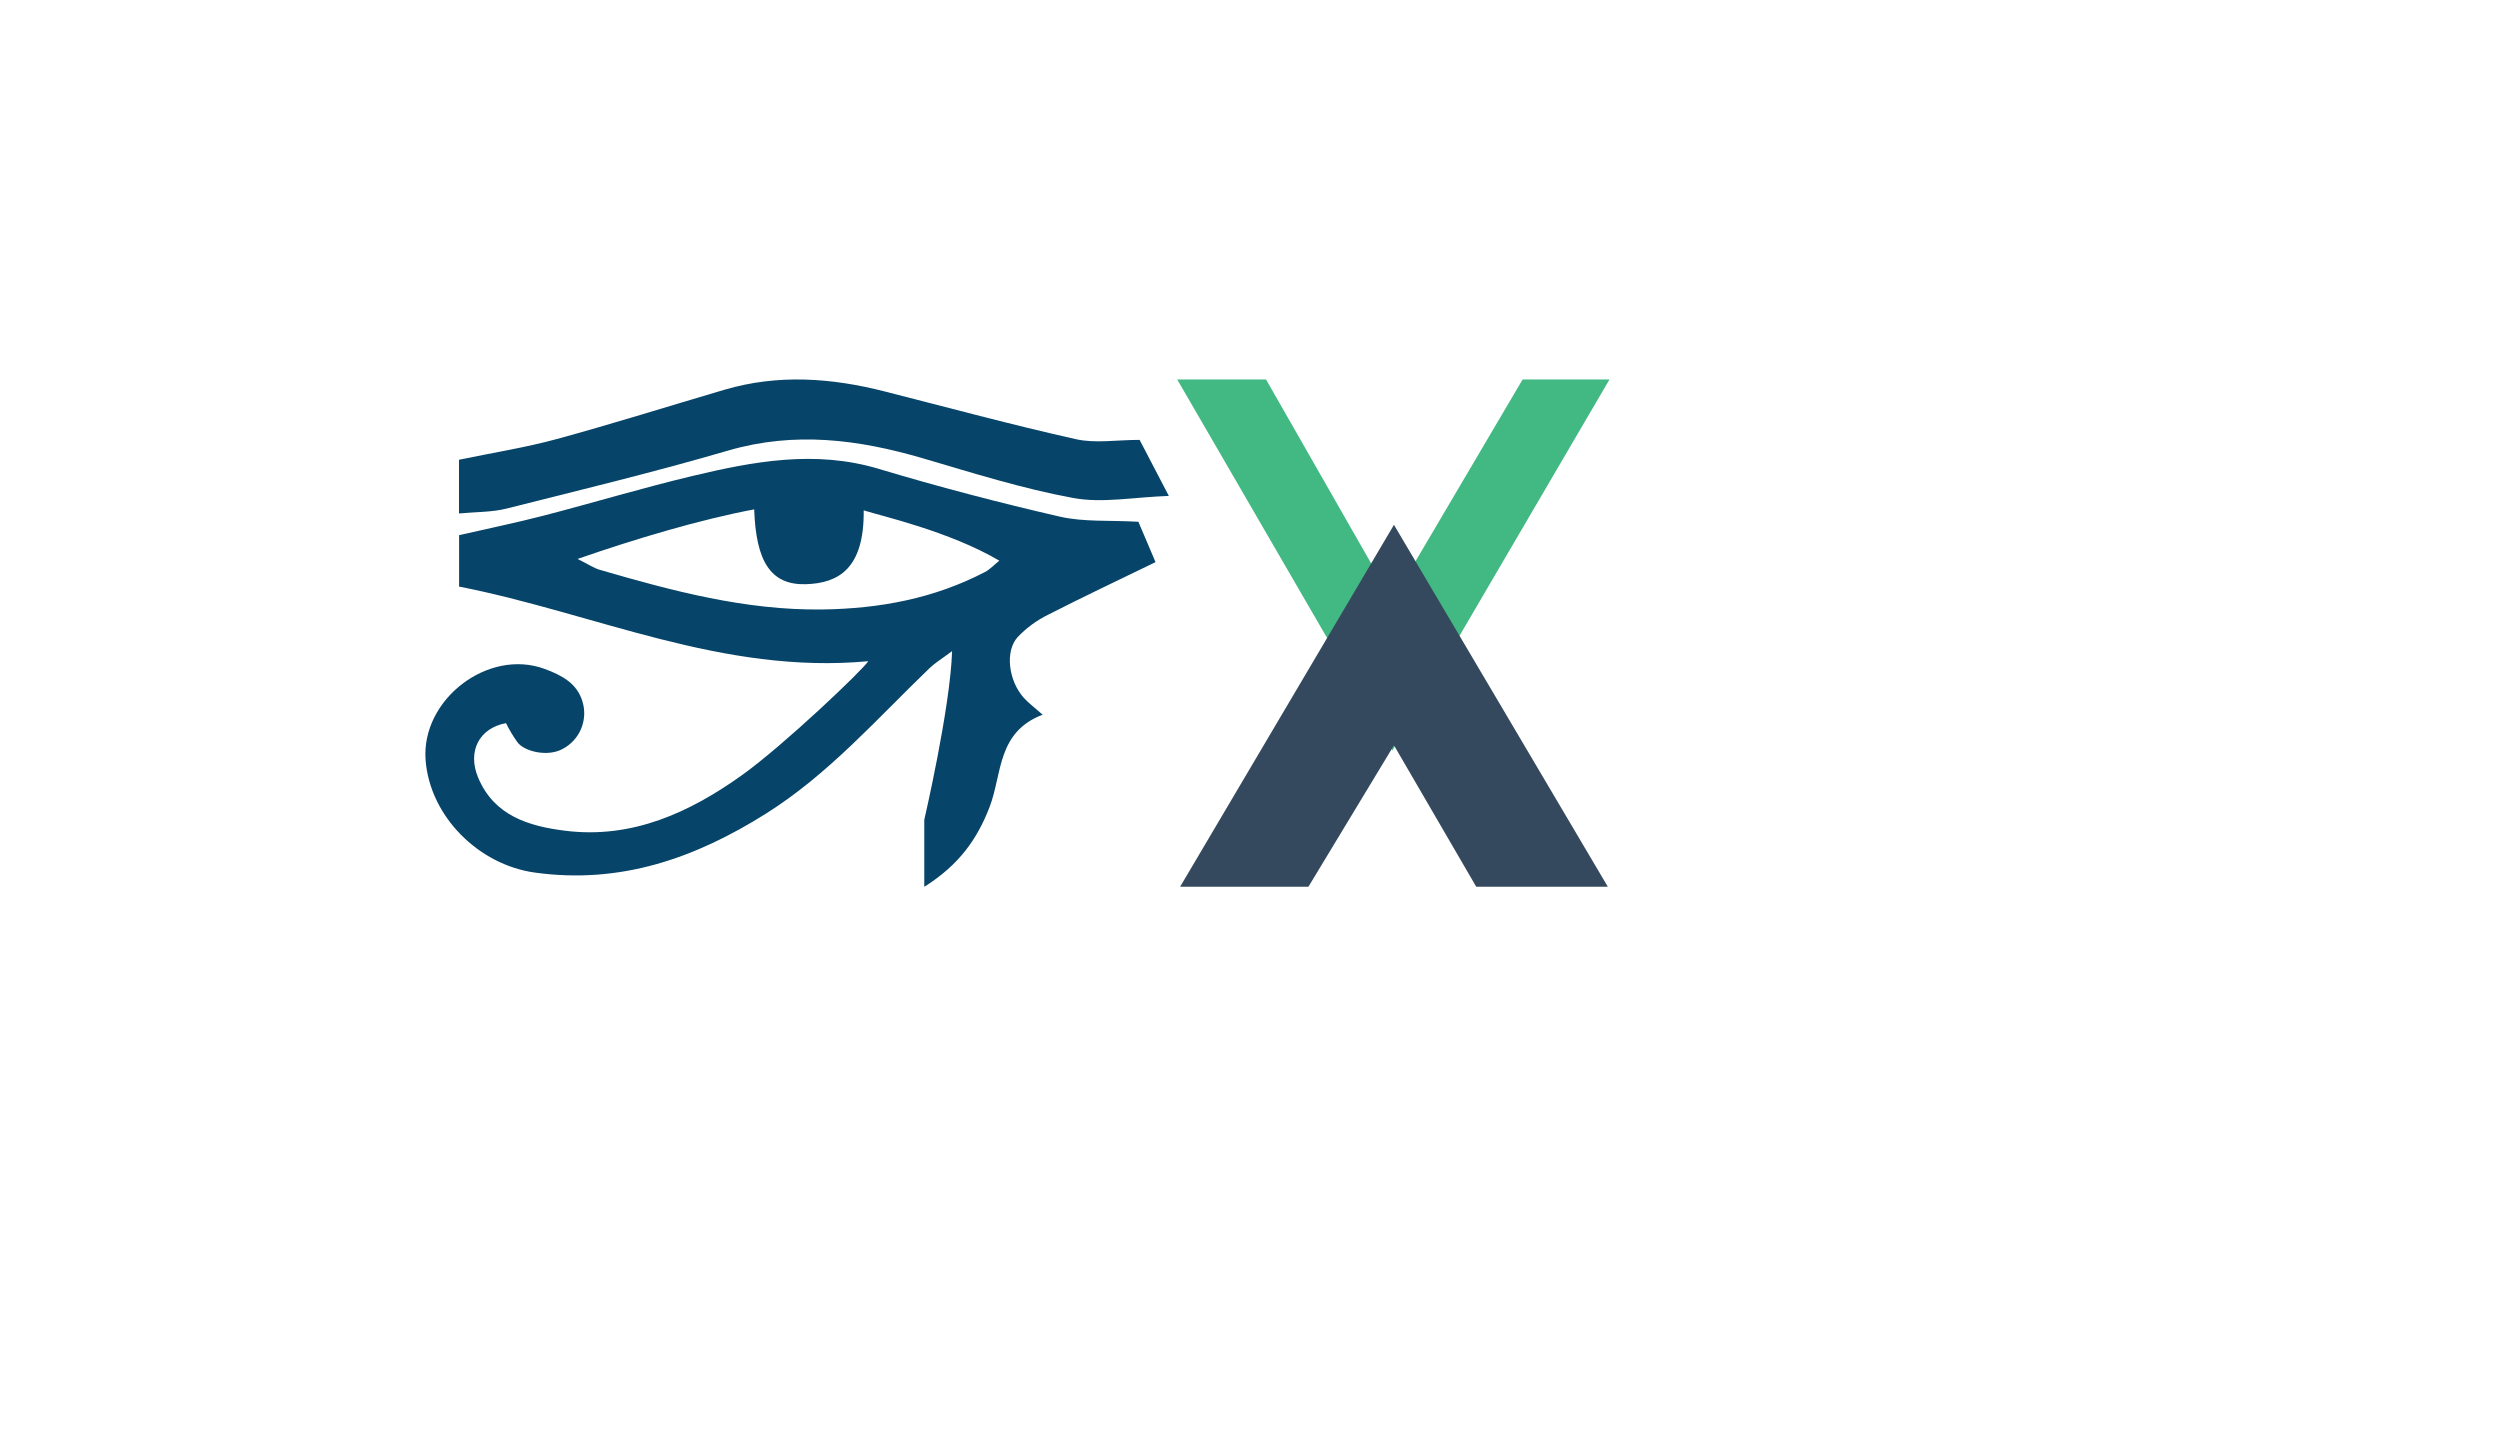
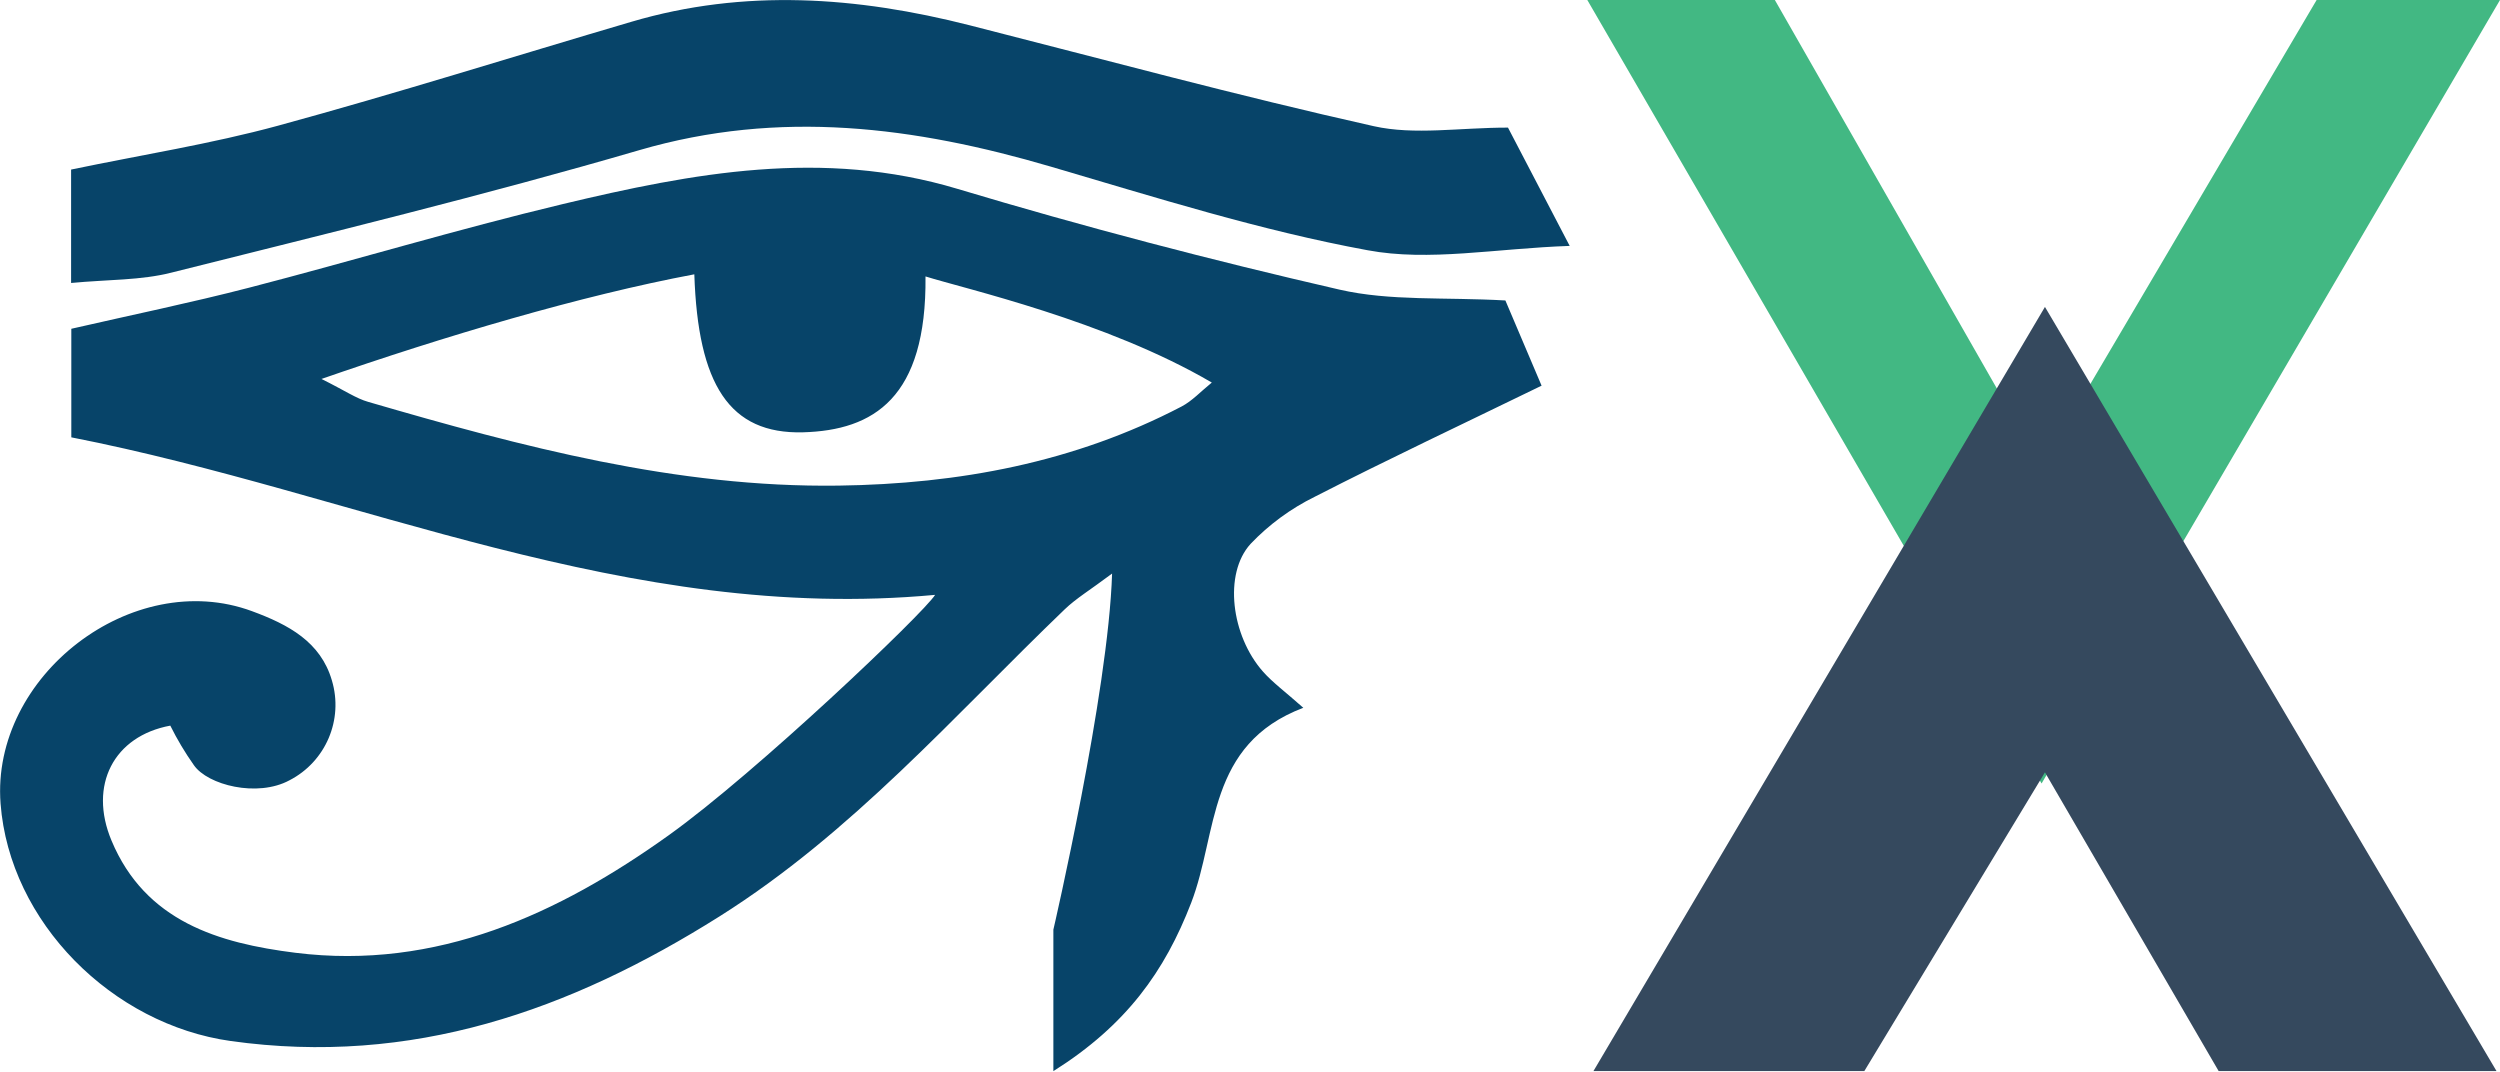
- <svg xmlns="http://www.w3.org/2000/svg" id="Final_icon" data-name="Final icon" viewBox="0 0 1218.9 708.66">
+ <svg xmlns="http://www.w3.org/2000/svg" id="Final_icon" data-name="Final icon" viewBox="0 0 577.36 247.35">
  <defs>
    <style>.cls-1{fill:#42b883;}.cls-2{fill:#35495e;}.cls-3{fill:#074469;}</style>
  </defs>
-   <polygon class="cls-1" points="784.73 185 742.38 185 678.86 292.79 617.26 185 573.95 185 678.86 365.94 784.73 185" />
-   <polygon class="cls-2" points="783.92 432.35 679.64 255.88 575.37 432.35 637.93 432.35 679.64 363.37 719.75 432.35 783.92 432.35" />
-   <path class="cls-3" d="M246.7,352.58c-13.05,2.41-18.93,13.74-13.59,26.52,7.82,18.73,24.79,23.72,42.49,25.94,32.66,4.08,60.86-9,86.23-27.16,20.24-14.49,58.86-51.26,61.5-55.5C352.17,329,290.17,299,223.84,286V260.93c13.89-3.19,27.57-6,41.06-9.49,24.16-6.26,48.09-13.49,72.36-19.29,30.06-7.19,60.15-12.87,91.21-3.54,29.12,8.74,58.59,16.46,88.22,23.27,11.7,2.69,24.24,1.71,38.34,2.51l8.36,19.68c-18.28,8.9-35.49,17-52.4,25.66a52.51,52.51,0,0,0-14.82,10.89c-6.26,6.9-4.46,21.17,2.86,29.46,2.22,2.52,5,4.54,9.33,8.38-22.34,8.49-19.7,28.95-25.88,45-6.11,15.85-15,28.32-31.84,38.91,0-18.15,0-32.67,0-32.67s12.71-54.73,13.56-82.24c-5.13,3.84-8.33,5.75-10.95,8.27-25.65,24.64-49.11,51.63-79.67,70.88-34.64,21.82-71.13,34.65-112.9,28.81-27.37-3.82-51.09-27.42-53.18-54.84-2.24-29.49,30.47-54.63,58.08-44.43,8.41,3.1,15.84,7.07,18.44,16a19.61,19.61,0,0,1-9.81,23.06c-7.4,4-18.88,1.11-22.07-3.51A69.2,69.2,0,0,1,246.7,352.58Zm34.9-80.07c5.52,2.75,8,4.5,10.8,5.3,35.51,10.34,71.15,19.85,108.62,19.34,27.76-.38,54.41-5.32,79.21-18.26,2.45-1.28,4.44-3.47,7-5.54-24.43-14.32-57.15-21.68-66.12-24.51.28,28.09-12,35.54-28.29,36-17,.44-24.26-11-25.1-36.49C341.57,253.26,309.92,262.67,281.6,272.52Z" />
-   <path class="cls-3" d="M223.79,250.35V224.16c16.51-3.44,32.36-5.93,47.74-10.12,27.36-7.46,54.43-16,81.63-24,26.13-7.72,52.16-5.82,78.15.8,31.07,7.91,62,16.29,93.32,23.3,9.43,2.11,19.73.33,31,.33l14.25,27.32c-17.18.59-32.45,3.66-46.68,1-24.74-4.55-48.95-12.2-73.16-19.31-31.41-9.22-62.55-13.27-95-3.81-35.74,10.43-72,19.22-108.08,28.29C239.92,249.76,232.34,249.54,223.79,250.35Z" />
+   <polygon class="cls-1" points="577.36 0 535.01 0 471.49 107.79 409.89 0 366.58 0 471.49 180.94 577.36 0" />
+   <polygon class="cls-2" points="576.55 247.35 472.27 70.88 368 247.35 430.56 247.35 472.27 178.37 512.38 247.35 576.55 247.35" />
+   <path class="cls-3" d="M246.7,352.58c-13.05,2.41-18.93,13.74-13.59,26.52,7.82,18.73,24.79,23.72,42.49,25.94,32.66,4.08,60.86-9,86.23-27.16,20.24-14.49,58.86-51.26,61.5-55.5C352.17,329,290.17,299,223.84,286V260.93c13.89-3.19,27.57-6,41.06-9.49,24.16-6.26,48.09-13.49,72.36-19.29,30.06-7.19,60.15-12.87,91.21-3.54,29.12,8.74,58.59,16.46,88.22,23.27,11.7,2.69,24.24,1.71,38.34,2.51l8.36,19.68c-18.28,8.9-35.49,17-52.4,25.66a52.51,52.51,0,0,0-14.82,10.89c-6.26,6.9-4.46,21.17,2.86,29.46,2.22,2.52,5,4.54,9.33,8.38-22.34,8.49-19.7,28.95-25.88,45-6.11,15.85-15,28.32-31.84,38.91,0-18.15,0-32.67,0-32.67s12.71-54.73,13.56-82.24c-5.13,3.84-8.33,5.75-10.95,8.27-25.65,24.64-49.11,51.63-79.67,70.88-34.64,21.82-71.13,34.65-112.9,28.81-27.37-3.82-51.09-27.42-53.18-54.84-2.24-29.49,30.47-54.63,58.08-44.43,8.41,3.1,15.84,7.07,18.44,16a19.61,19.61,0,0,1-9.81,23.06c-7.4,4-18.88,1.11-22.07-3.51A69.2,69.2,0,0,1,246.7,352.58Zm34.9-80.07c5.52,2.75,8,4.5,10.8,5.3,35.51,10.34,71.15,19.85,108.62,19.34,27.76-.38,54.41-5.32,79.21-18.26,2.45-1.28,4.44-3.47,7-5.54-24.43-14.32-57.15-21.68-66.12-24.51.28,28.09-12,35.54-28.29,36-17,.44-24.26-11-25.1-36.49C341.57,253.26,309.92,262.67,281.6,272.52Z" transform="translate(-207.37 -185)" />
+   <path class="cls-3" d="M223.79,250.35V224.16c16.51-3.44,32.36-5.93,47.74-10.12,27.36-7.46,54.43-16,81.63-24,26.13-7.72,52.16-5.82,78.15.8,31.07,7.91,62,16.29,93.32,23.3,9.43,2.11,19.73.33,31,.33l14.25,27.32c-17.18.59-32.45,3.66-46.68,1-24.74-4.55-48.95-12.2-73.16-19.31-31.41-9.22-62.55-13.27-95-3.81-35.74,10.43-72,19.22-108.08,28.29C239.92,249.76,232.34,249.54,223.79,250.35Z" transform="translate(-207.37 -185)" />
</svg>
